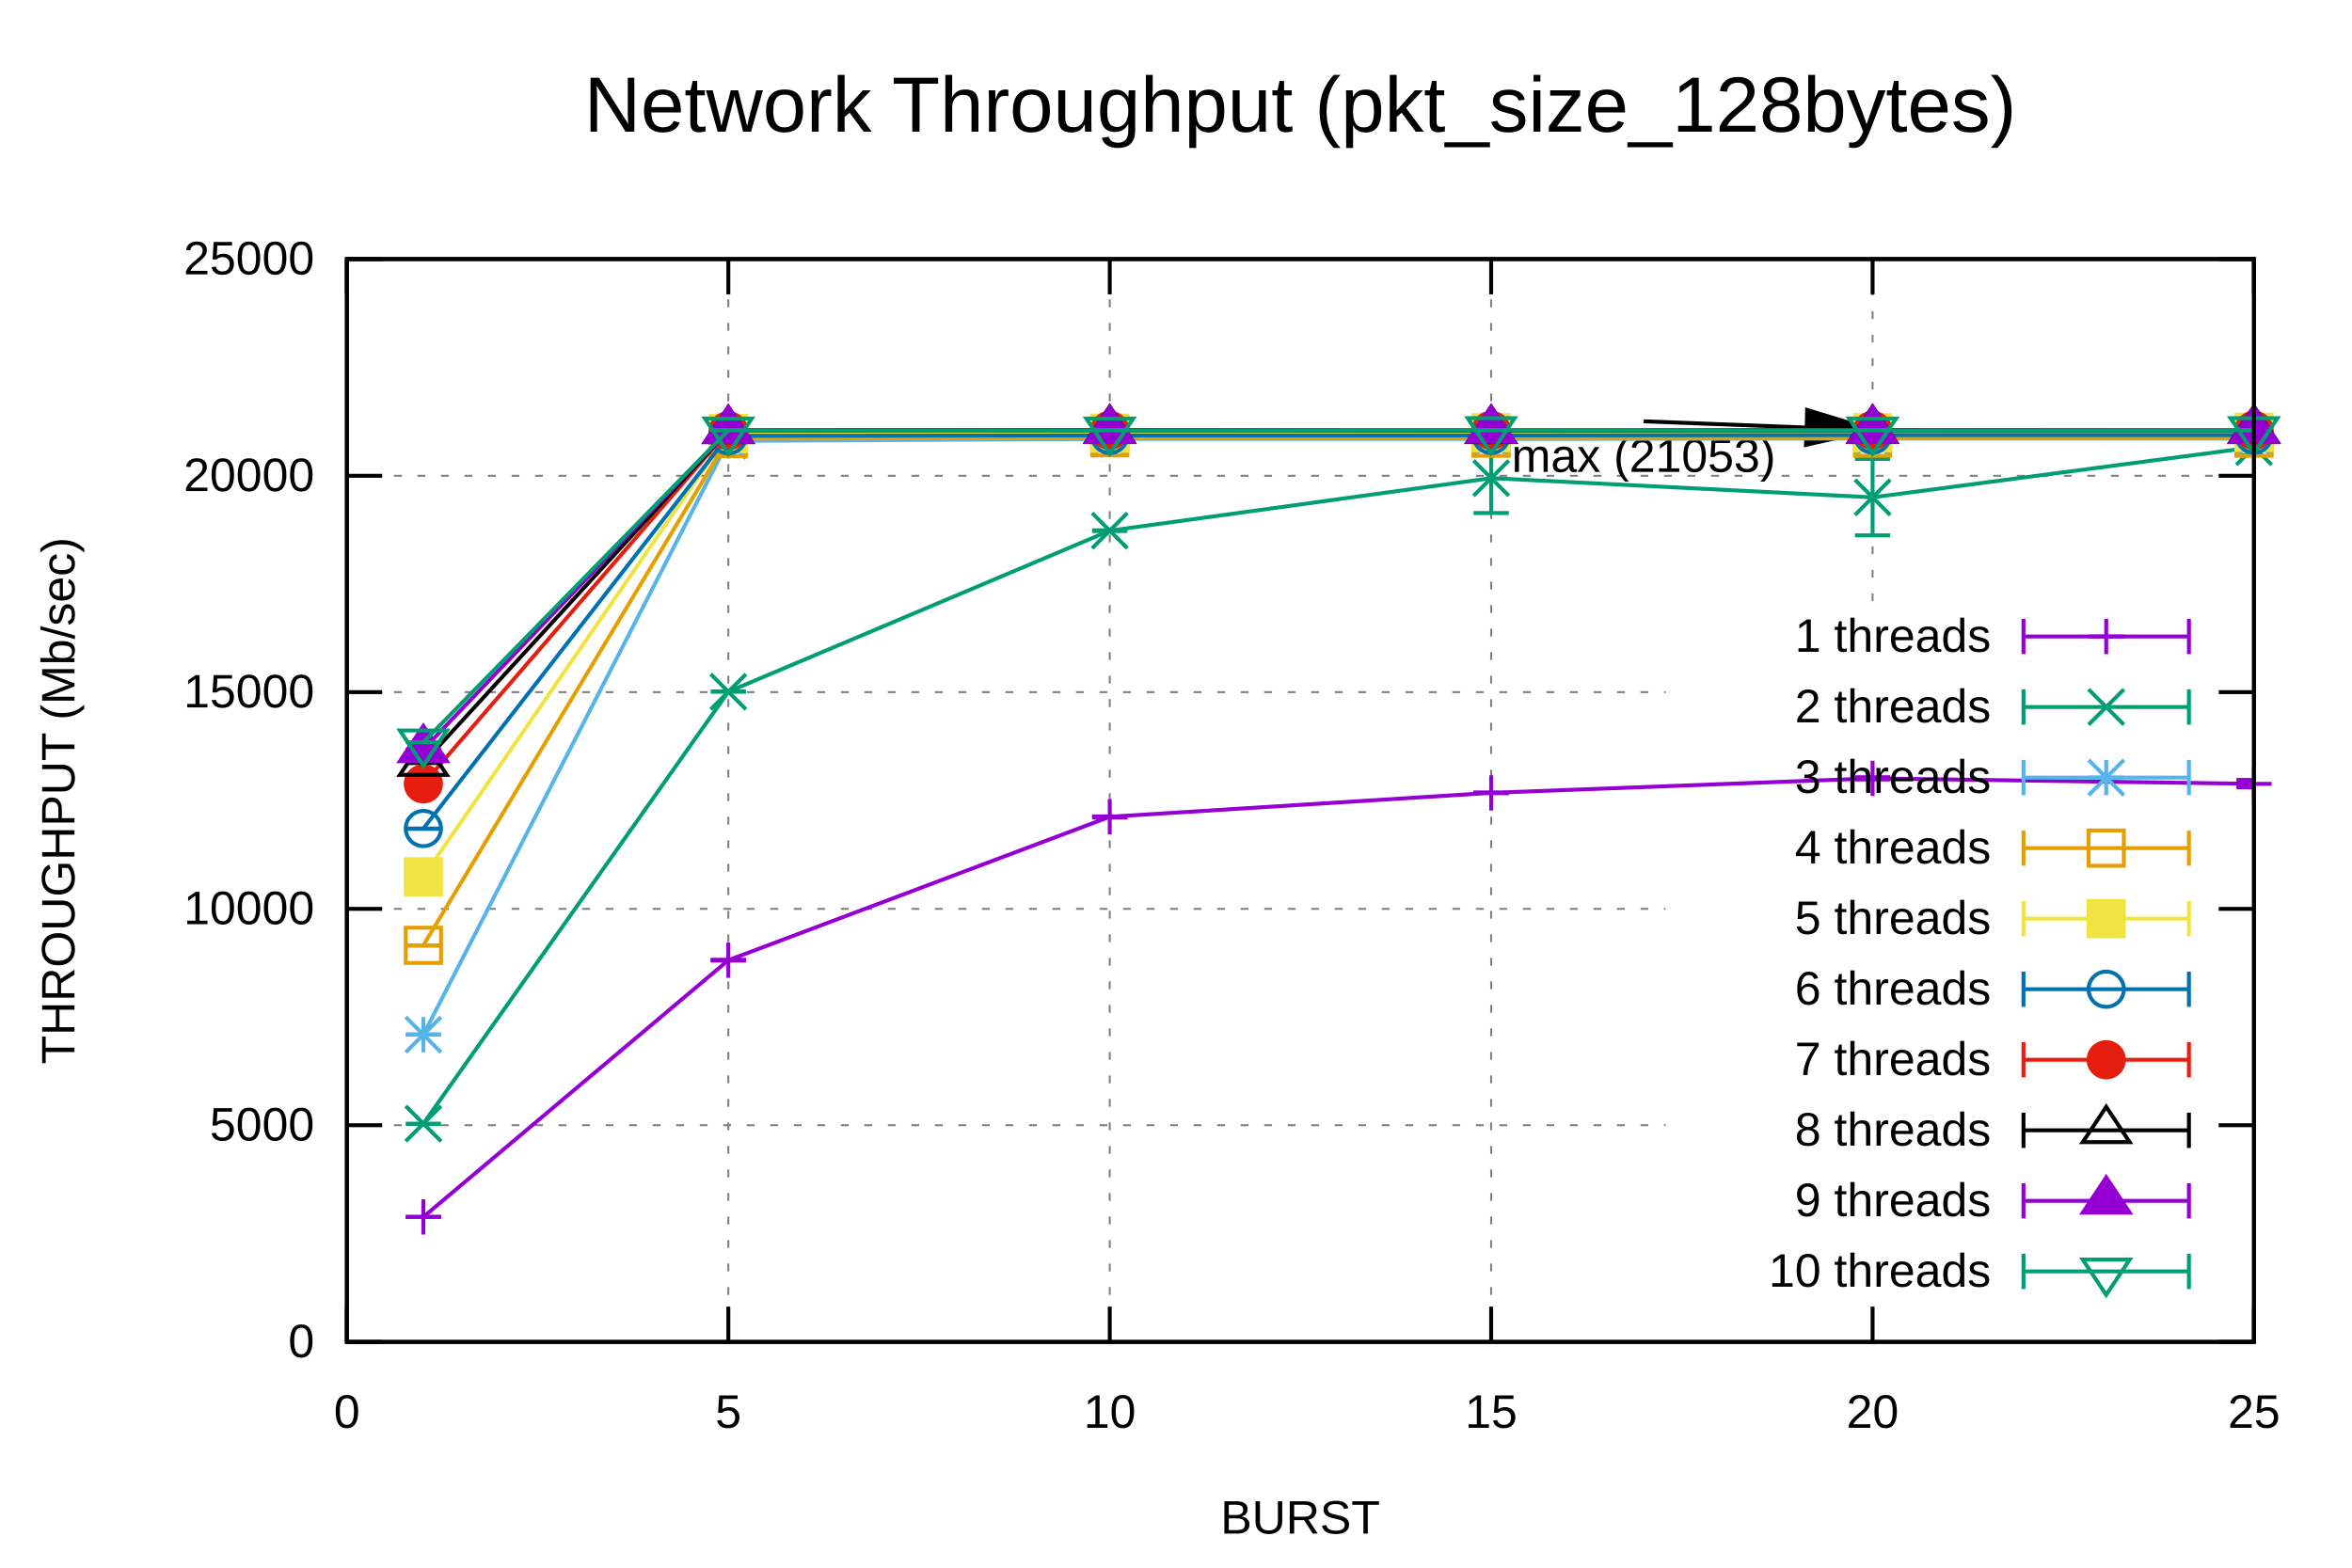
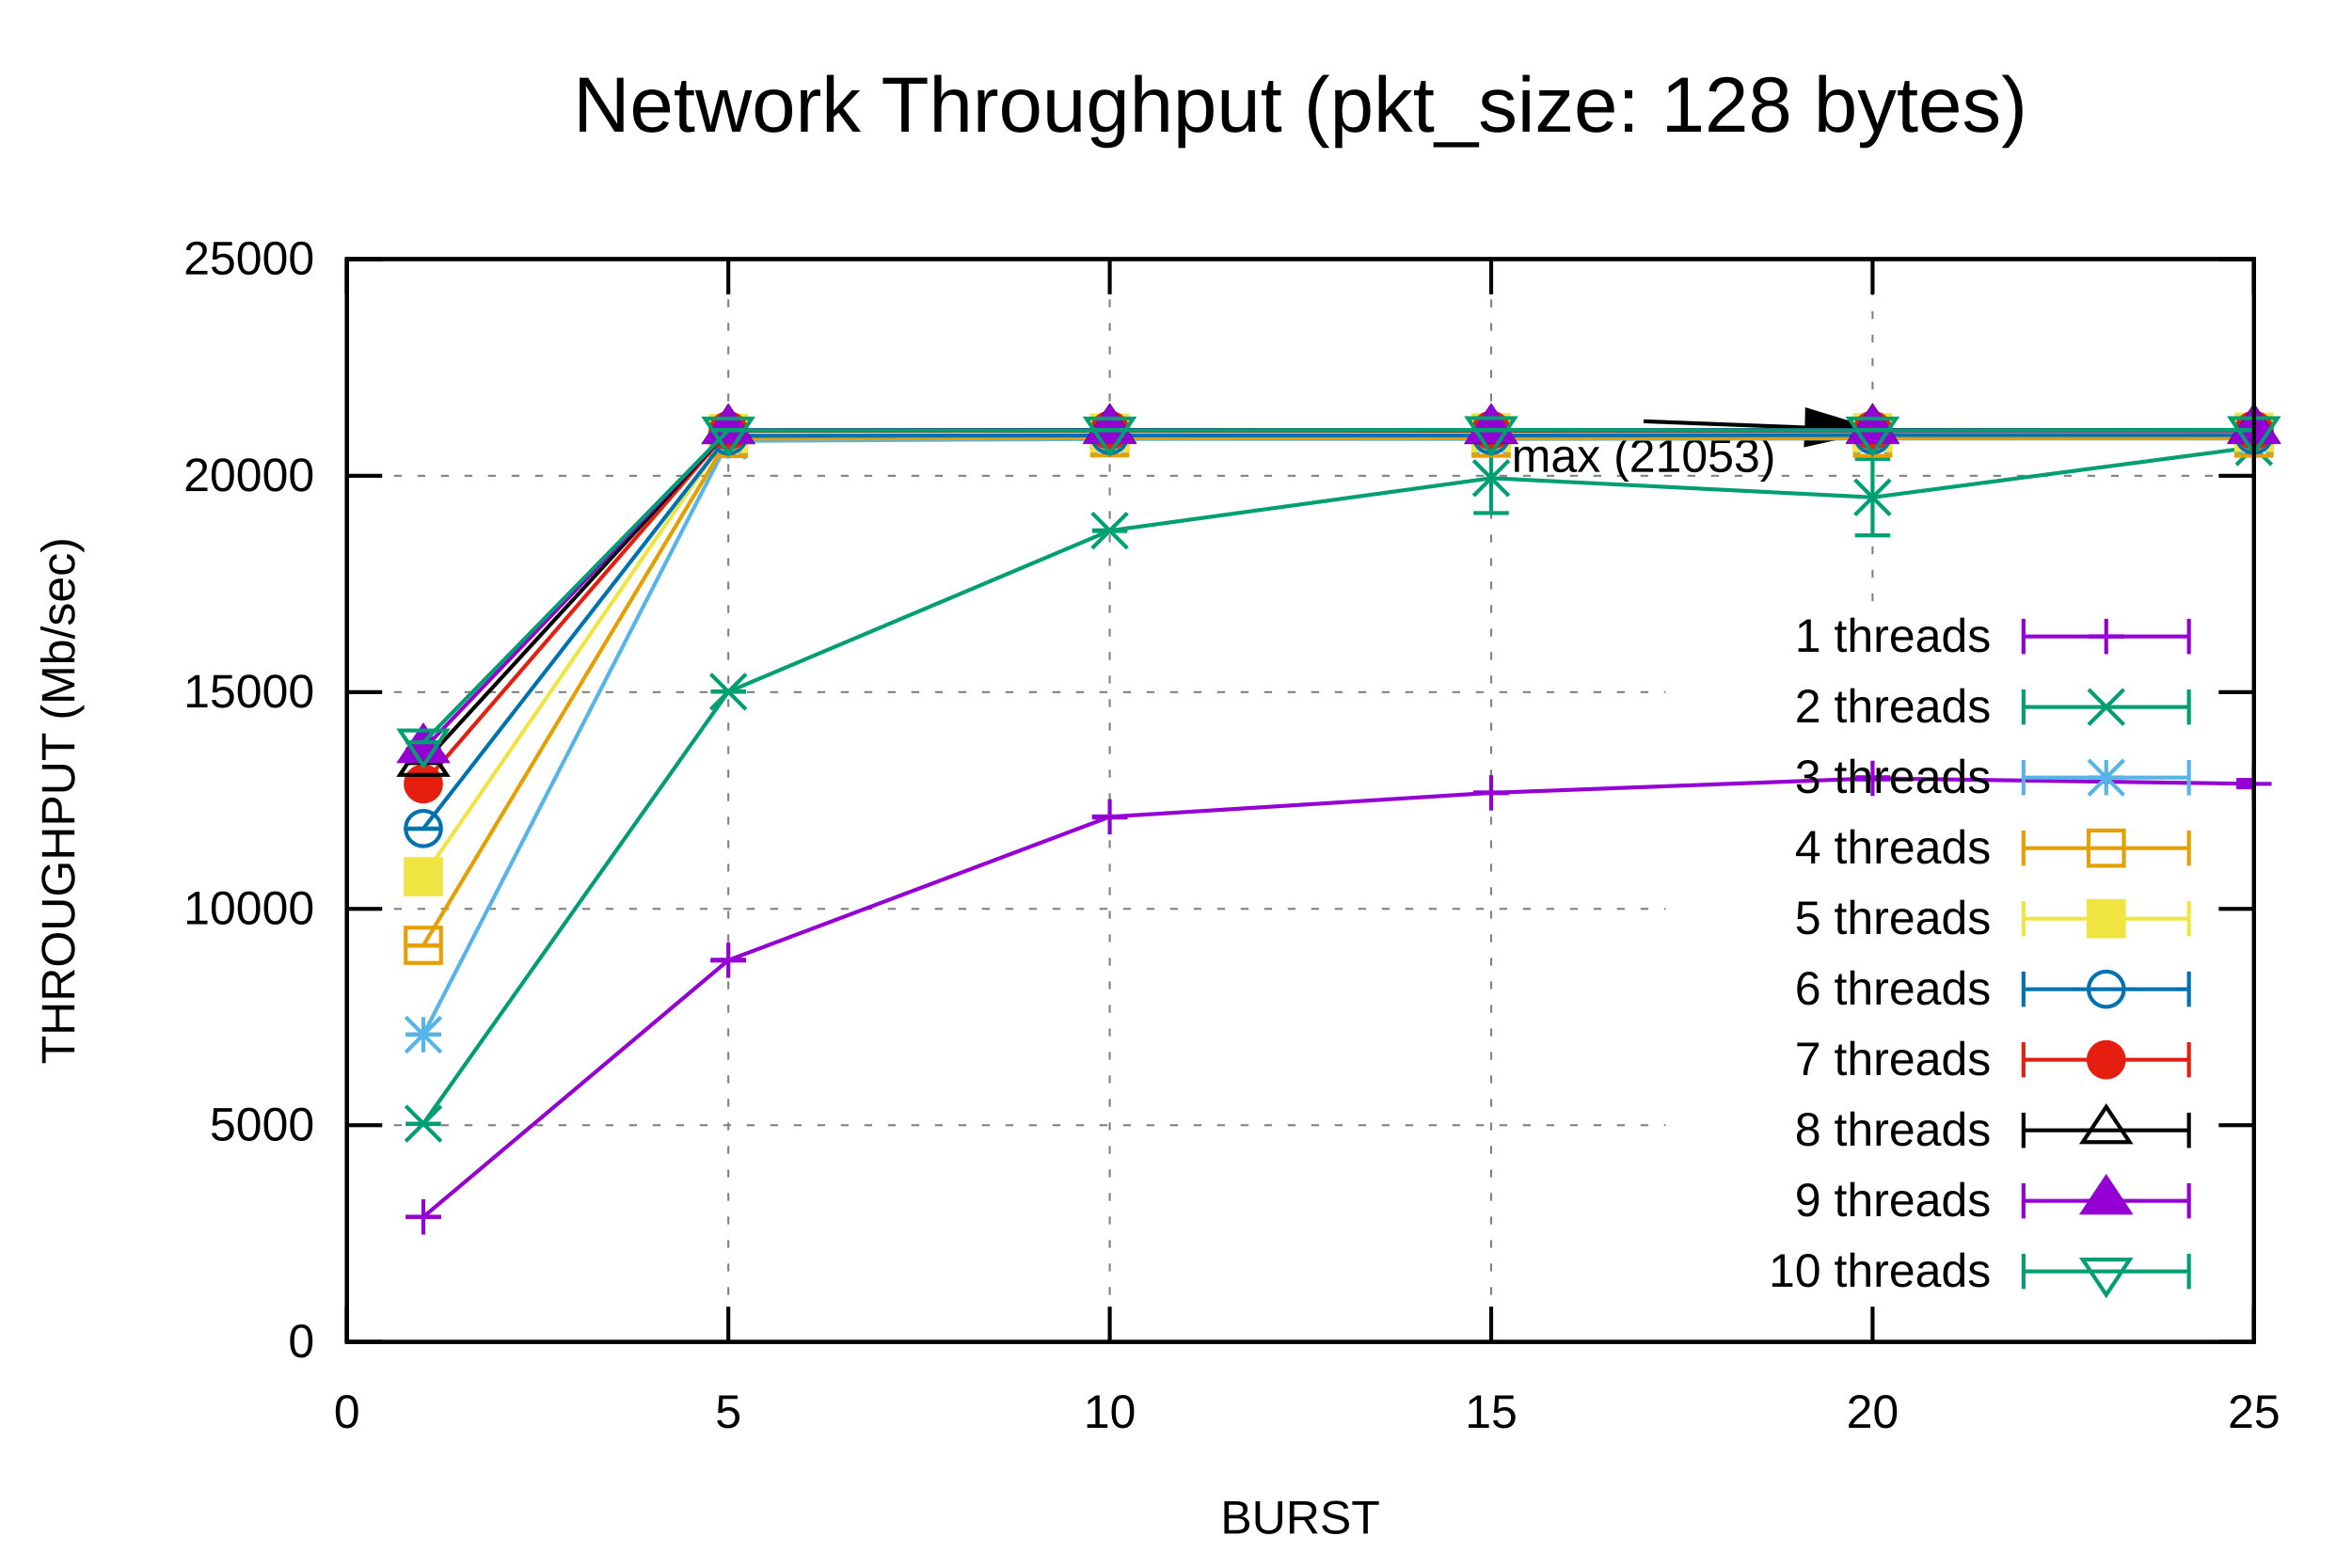
<svg xmlns="http://www.w3.org/2000/svg" xmlns:xlink="http://www.w3.org/1999/xlink" width="600" height="400" viewBox="0 0 600 400">
  <g id="gnuplot_canvas">
    <rect x="0" y="0" width="600" height="400" fill="none" />
    <defs>
      <circle id="gpDot" r="0.5" stroke-width="0.5" stroke="currentColor" />
      <path id="gpPt0" stroke-width="0.222" stroke="currentColor" d="M-1,0 h2 M0,-1 v2" />
      <path id="gpPt1" stroke-width="0.222" stroke="currentColor" d="M-1,-1 L1,1 M1,-1 L-1,1" />
      <path id="gpPt2" stroke-width="0.222" stroke="currentColor" d="M-1,0 L1,0 M0,-1 L0,1 M-1,-1 L1,1 M-1,1 L1,-1" />
      <rect id="gpPt3" stroke-width="0.222" stroke="currentColor" x="-1" y="-1" width="2" height="2" />
      <rect id="gpPt4" stroke-width="0.222" stroke="currentColor" fill="currentColor" x="-1" y="-1" width="2" height="2" />
      <circle id="gpPt5" stroke-width="0.222" stroke="currentColor" cx="0" cy="0" r="1" />
      <use xlink:href="#gpPt5" id="gpPt6" fill="currentColor" stroke="none" />
      <path id="gpPt7" stroke-width="0.222" stroke="currentColor" d="M0,-1.33 L-1.33,0.67 L1.33,0.67 z" />
      <use xlink:href="#gpPt7" id="gpPt8" fill="currentColor" stroke="none" />
      <use xlink:href="#gpPt7" id="gpPt9" stroke="currentColor" transform="rotate(180)" />
      <use xlink:href="#gpPt9" id="gpPt10" fill="currentColor" stroke="none" />
      <use xlink:href="#gpPt3" id="gpPt11" stroke="currentColor" transform="rotate(45)" />
      <use xlink:href="#gpPt11" id="gpPt12" fill="currentColor" stroke="none" />
      <path id="gpPt13" stroke-width="0.222" stroke="currentColor" d="M0,1.330 L1.265,0.411 L0.782,-1.067 L-0.782,-1.076 L-1.265,0.411 z" />
      <use xlink:href="#gpPt13" id="gpPt14" fill="currentColor" stroke="none" />
      <filter id="textbox" filterUnits="objectBoundingBox" x="0" y="0" height="1" width="1">
        <feFlood flood-color="white" flood-opacity="1" result="bgnd" />
        <feComposite in="SourceGraphic" in2="bgnd" operator="atop" />
      </filter>
      <filter id="greybox" filterUnits="objectBoundingBox" x="0" y="0" height="1" width="1">
        <feFlood flood-color="lightgrey" flood-opacity="1" result="grey" />
        <feComposite in="SourceGraphic" in2="grey" operator="atop" />
      </filter>
    </defs>
    <g fill="none" color="white" stroke="currentColor" stroke-width="1.00" stroke-linecap="butt" stroke-linejoin="miter">
</g>
    <g fill="none" color="black" stroke="currentColor" stroke-width="1.00" stroke-linecap="butt" stroke-linejoin="miter">
</g>
    <g fill="none" color="black" stroke="black" stroke-width="0.50" stroke-linecap="butt" stroke-linejoin="miter">
</g>
    <g fill="none" color="gray" stroke="currentColor" stroke-width="0.50" stroke-linecap="butt" stroke-linejoin="miter">
      <path stroke="gray" stroke-dasharray="2,4" class="gridline" d="M88.5,342.4 L575.0,342.4  " />
    </g>
    <g fill="none" color="gray" stroke="gray" stroke-width="1.00" stroke-linecap="butt" stroke-linejoin="miter">
</g>
    <g fill="none" color="black" stroke="currentColor" stroke-width="1.00" stroke-linecap="butt" stroke-linejoin="miter">
      <path stroke="black" d="M88.5,342.4 L97.5,342.4 M575.0,342.4 L566.0,342.4  " />
      <g transform="translate(80.2,346.3)" stroke="none" fill="black" font-family="arial" font-size="12.00" text-anchor="end">
        <text>
          <tspan font-family="arial"> 0</tspan>
        </text>
      </g>
    </g>
    <g fill="none" color="black" stroke="currentColor" stroke-width="1.00" stroke-linecap="butt" stroke-linejoin="miter">
</g>
    <g fill="none" color="black" stroke="black" stroke-width="0.50" stroke-linecap="butt" stroke-linejoin="miter">
</g>
    <g fill="none" color="gray" stroke="currentColor" stroke-width="0.50" stroke-linecap="butt" stroke-linejoin="miter">
      <path stroke="gray" stroke-dasharray="2,4" class="gridline" d="M88.5,287.1 L424.9,287.1 M566.7,287.1 L575.0,287.1  " />
    </g>
    <g fill="none" color="gray" stroke="gray" stroke-width="1.00" stroke-linecap="butt" stroke-linejoin="miter">
</g>
    <g fill="none" color="black" stroke="currentColor" stroke-width="1.00" stroke-linecap="butt" stroke-linejoin="miter">
      <path stroke="black" d="M88.5,287.1 L97.5,287.1 M575.0,287.1 L566.0,287.1  " />
      <g transform="translate(80.2,291.0)" stroke="none" fill="black" font-family="arial" font-size="12.00" text-anchor="end">
        <text>
          <tspan font-family="arial"> 5000</tspan>
        </text>
      </g>
    </g>
    <g fill="none" color="black" stroke="currentColor" stroke-width="1.00" stroke-linecap="butt" stroke-linejoin="miter">
</g>
    <g fill="none" color="black" stroke="black" stroke-width="0.50" stroke-linecap="butt" stroke-linejoin="miter">
</g>
    <g fill="none" color="gray" stroke="currentColor" stroke-width="0.50" stroke-linecap="butt" stroke-linejoin="miter">
      <path stroke="gray" stroke-dasharray="2,4" class="gridline" d="M88.5,231.9 L424.9,231.9 M566.7,231.9 L575.0,231.9  " />
    </g>
    <g fill="none" color="gray" stroke="gray" stroke-width="1.00" stroke-linecap="butt" stroke-linejoin="miter">
</g>
    <g fill="none" color="black" stroke="currentColor" stroke-width="1.00" stroke-linecap="butt" stroke-linejoin="miter">
      <path stroke="black" d="M88.5,231.9 L97.5,231.9 M575.0,231.9 L566.0,231.9  " />
      <g transform="translate(80.2,235.8)" stroke="none" fill="black" font-family="arial" font-size="12.00" text-anchor="end">
        <text>
          <tspan font-family="arial"> 10000</tspan>
        </text>
      </g>
    </g>
    <g fill="none" color="black" stroke="currentColor" stroke-width="1.00" stroke-linecap="butt" stroke-linejoin="miter">
</g>
    <g fill="none" color="black" stroke="black" stroke-width="0.50" stroke-linecap="butt" stroke-linejoin="miter">
</g>
    <g fill="none" color="gray" stroke="currentColor" stroke-width="0.50" stroke-linecap="butt" stroke-linejoin="miter">
      <path stroke="gray" stroke-dasharray="2,4" class="gridline" d="M88.5,176.6 L424.9,176.6 M566.7,176.6 L575.0,176.6  " />
    </g>
    <g fill="none" color="gray" stroke="gray" stroke-width="1.00" stroke-linecap="butt" stroke-linejoin="miter">
</g>
    <g fill="none" color="black" stroke="currentColor" stroke-width="1.00" stroke-linecap="butt" stroke-linejoin="miter">
      <path stroke="black" d="M88.5,176.6 L97.5,176.6 M575.0,176.6 L566.0,176.6  " />
      <g transform="translate(80.2,180.5)" stroke="none" fill="black" font-family="arial" font-size="12.00" text-anchor="end">
        <text>
          <tspan font-family="arial"> 15000</tspan>
        </text>
      </g>
    </g>
    <g fill="none" color="black" stroke="currentColor" stroke-width="1.00" stroke-linecap="butt" stroke-linejoin="miter">
</g>
    <g fill="none" color="black" stroke="black" stroke-width="0.50" stroke-linecap="butt" stroke-linejoin="miter">
</g>
    <g fill="none" color="gray" stroke="currentColor" stroke-width="0.50" stroke-linecap="butt" stroke-linejoin="miter">
      <path stroke="gray" stroke-dasharray="2,4" class="gridline" d="M88.5,121.4 L575.0,121.4  " />
    </g>
    <g fill="none" color="gray" stroke="gray" stroke-width="1.00" stroke-linecap="butt" stroke-linejoin="miter">
</g>
    <g fill="none" color="black" stroke="currentColor" stroke-width="1.00" stroke-linecap="butt" stroke-linejoin="miter">
      <path stroke="black" d="M88.5,121.4 L97.5,121.4 M575.0,121.4 L566.0,121.4  " />
      <g transform="translate(80.2,125.3)" stroke="none" fill="black" font-family="arial" font-size="12.00" text-anchor="end">
        <text>
          <tspan font-family="arial"> 20000</tspan>
        </text>
      </g>
    </g>
    <g fill="none" color="black" stroke="currentColor" stroke-width="1.00" stroke-linecap="butt" stroke-linejoin="miter">
</g>
    <g fill="none" color="black" stroke="black" stroke-width="0.50" stroke-linecap="butt" stroke-linejoin="miter">
</g>
    <g fill="none" color="gray" stroke="currentColor" stroke-width="0.50" stroke-linecap="butt" stroke-linejoin="miter">
      <path stroke="gray" stroke-dasharray="2,4" class="gridline" d="M88.5,66.1 L575.0,66.1  " />
    </g>
    <g fill="none" color="gray" stroke="gray" stroke-width="1.00" stroke-linecap="butt" stroke-linejoin="miter">
</g>
    <g fill="none" color="black" stroke="currentColor" stroke-width="1.00" stroke-linecap="butt" stroke-linejoin="miter">
      <path stroke="black" d="M88.5,66.1 L97.5,66.1 M575.0,66.1 L566.0,66.1  " />
      <g transform="translate(80.2,70.0)" stroke="none" fill="black" font-family="arial" font-size="12.00" text-anchor="end">
        <text>
          <tspan font-family="arial"> 25000</tspan>
        </text>
      </g>
    </g>
    <g fill="none" color="black" stroke="currentColor" stroke-width="1.00" stroke-linecap="butt" stroke-linejoin="miter">
</g>
    <g fill="none" color="black" stroke="black" stroke-width="0.50" stroke-linecap="butt" stroke-linejoin="miter">
</g>
    <g fill="none" color="gray" stroke="currentColor" stroke-width="0.50" stroke-linecap="butt" stroke-linejoin="miter">
      <path stroke="gray" stroke-dasharray="2,4" class="gridline" d="M88.5,342.4 L88.5,66.1  " />
    </g>
    <g fill="none" color="gray" stroke="gray" stroke-width="1.00" stroke-linecap="butt" stroke-linejoin="miter">
</g>
    <g fill="none" color="black" stroke="currentColor" stroke-width="1.00" stroke-linecap="butt" stroke-linejoin="miter">
      <path stroke="black" d="M88.5,342.4 L88.5,333.4 M88.5,66.1 L88.5,75.1  " />
      <g transform="translate(88.5,364.3)" stroke="none" fill="black" font-family="arial" font-size="12.00" text-anchor="middle">
        <text>
          <tspan font-family="arial"> 0</tspan>
        </text>
      </g>
    </g>
    <g fill="none" color="black" stroke="currentColor" stroke-width="1.00" stroke-linecap="butt" stroke-linejoin="miter">
</g>
    <g fill="none" color="black" stroke="black" stroke-width="0.50" stroke-linecap="butt" stroke-linejoin="miter">
</g>
    <g fill="none" color="gray" stroke="currentColor" stroke-width="0.50" stroke-linecap="butt" stroke-linejoin="miter">
      <path stroke="gray" stroke-dasharray="2,4" class="gridline" d="M185.8,342.4 L185.8,66.1  " />
    </g>
    <g fill="none" color="gray" stroke="gray" stroke-width="1.00" stroke-linecap="butt" stroke-linejoin="miter">
</g>
    <g fill="none" color="black" stroke="currentColor" stroke-width="1.00" stroke-linecap="butt" stroke-linejoin="miter">
      <path stroke="black" d="M185.8,342.4 L185.8,333.4 M185.8,66.1 L185.8,75.1  " />
      <g transform="translate(185.8,364.3)" stroke="none" fill="black" font-family="arial" font-size="12.00" text-anchor="middle">
        <text>
          <tspan font-family="arial"> 5</tspan>
        </text>
      </g>
    </g>
    <g fill="none" color="black" stroke="currentColor" stroke-width="1.00" stroke-linecap="butt" stroke-linejoin="miter">
</g>
    <g fill="none" color="black" stroke="black" stroke-width="0.50" stroke-linecap="butt" stroke-linejoin="miter">
</g>
    <g fill="none" color="gray" stroke="currentColor" stroke-width="0.50" stroke-linecap="butt" stroke-linejoin="miter">
      <path stroke="gray" stroke-dasharray="2,4" class="gridline" d="M283.1,342.4 L283.1,66.1  " />
    </g>
    <g fill="none" color="gray" stroke="gray" stroke-width="1.00" stroke-linecap="butt" stroke-linejoin="miter">
</g>
    <g fill="none" color="black" stroke="currentColor" stroke-width="1.00" stroke-linecap="butt" stroke-linejoin="miter">
      <path stroke="black" d="M283.1,342.4 L283.1,333.4 M283.1,66.1 L283.1,75.1  " />
      <g transform="translate(283.1,364.3)" stroke="none" fill="black" font-family="arial" font-size="12.00" text-anchor="middle">
        <text>
          <tspan font-family="arial"> 10</tspan>
        </text>
      </g>
    </g>
    <g fill="none" color="black" stroke="currentColor" stroke-width="1.00" stroke-linecap="butt" stroke-linejoin="miter">
</g>
    <g fill="none" color="black" stroke="black" stroke-width="0.50" stroke-linecap="butt" stroke-linejoin="miter">
</g>
    <g fill="none" color="gray" stroke="currentColor" stroke-width="0.50" stroke-linecap="butt" stroke-linejoin="miter">
      <path stroke="gray" stroke-dasharray="2,4" class="gridline" d="M380.4,342.4 L380.4,66.1  " />
    </g>
    <g fill="none" color="gray" stroke="gray" stroke-width="1.00" stroke-linecap="butt" stroke-linejoin="miter">
</g>
    <g fill="none" color="black" stroke="currentColor" stroke-width="1.00" stroke-linecap="butt" stroke-linejoin="miter">
      <path stroke="black" d="M380.4,342.4 L380.4,333.4 M380.4,66.1 L380.4,75.1  " />
      <g transform="translate(380.4,364.3)" stroke="none" fill="black" font-family="arial" font-size="12.00" text-anchor="middle">
        <text>
          <tspan font-family="arial"> 15</tspan>
        </text>
      </g>
    </g>
    <g fill="none" color="black" stroke="currentColor" stroke-width="1.00" stroke-linecap="butt" stroke-linejoin="miter">
</g>
    <g fill="none" color="black" stroke="black" stroke-width="0.50" stroke-linecap="butt" stroke-linejoin="miter">
</g>
    <g fill="none" color="gray" stroke="currentColor" stroke-width="0.50" stroke-linecap="butt" stroke-linejoin="miter">
      <path stroke="gray" stroke-dasharray="2,4" class="gridline" d="M477.7,342.4 L477.7,333.4 M477.7,153.4 L477.7,66.1  " />
    </g>
    <g fill="none" color="gray" stroke="gray" stroke-width="1.00" stroke-linecap="butt" stroke-linejoin="miter">
</g>
    <g fill="none" color="black" stroke="currentColor" stroke-width="1.00" stroke-linecap="butt" stroke-linejoin="miter">
      <path stroke="black" d="M477.7,342.4 L477.7,333.4 M477.7,66.1 L477.7,75.1  " />
      <g transform="translate(477.7,364.3)" stroke="none" fill="black" font-family="arial" font-size="12.00" text-anchor="middle">
        <text>
          <tspan font-family="arial"> 20</tspan>
        </text>
      </g>
    </g>
    <g fill="none" color="black" stroke="currentColor" stroke-width="1.00" stroke-linecap="butt" stroke-linejoin="miter">
</g>
    <g fill="none" color="black" stroke="black" stroke-width="0.50" stroke-linecap="butt" stroke-linejoin="miter">
</g>
    <g fill="none" color="gray" stroke="currentColor" stroke-width="0.50" stroke-linecap="butt" stroke-linejoin="miter">
      <path stroke="gray" stroke-dasharray="2,4" class="gridline" d="M575.0,342.4 L575.0,66.1  " />
    </g>
    <g fill="none" color="gray" stroke="gray" stroke-width="1.00" stroke-linecap="butt" stroke-linejoin="miter">
</g>
    <g fill="none" color="black" stroke="currentColor" stroke-width="1.00" stroke-linecap="butt" stroke-linejoin="miter">
      <path stroke="black" d="M575.0,342.4 L575.0,333.4 M575.0,66.1 L575.0,75.1  " />
      <g transform="translate(575.0,364.3)" stroke="none" fill="black" font-family="arial" font-size="12.00" text-anchor="middle">
        <text>
          <tspan font-family="arial"> 25</tspan>
        </text>
      </g>
    </g>
    <g fill="none" color="black" stroke="currentColor" stroke-width="1.00" stroke-linecap="butt" stroke-linejoin="miter">
</g>
    <g fill="none" color="black" stroke="currentColor" stroke-width="1.00" stroke-linecap="butt" stroke-linejoin="miter">
      <path stroke="black" d="M88.5,66.1 L88.5,342.4 L575.0,342.4 L575.0,66.1 L88.5,66.1 Z  " />
      <g transform="translate(419.3,120.4)" stroke="none" fill="black" font-family="arial" font-size="12.00" text-anchor="middle">
        <text>
          <tspan font-family="arial">max (21053)</tspan>
        </text>
      </g>
      <g stroke="none" shape-rendering="crispEdges">
        <polygon fill="black" points="460.9,109.1 460.7,113.5 477.7,109.7 461.0,104.6 460.9,109.1 " />
      </g>
      <path stroke="black" d="M460.9,109.1 L460.7,113.5 L477.7,109.7 L461.0,104.6 L460.9,109.1 Z  " />
      <path stroke="black" d="M419.3,107.5 L460.9,109.1  " />
    </g>
    <g fill="none" color="black" stroke="currentColor" stroke-width="1.00" stroke-linecap="butt" stroke-linejoin="miter">
      <g transform="translate(19.0,204.3) rotate(270)" stroke="none" fill="black" font-family="arial" font-size="12.00" text-anchor="middle">
        <text>
          <tspan font-family="arial">THROUGHPUT (Mb/sec)</tspan>
        </text>
      </g>
    </g>
    <g fill="none" color="black" stroke="currentColor" stroke-width="1.00" stroke-linecap="butt" stroke-linejoin="miter">
      <g transform="translate(331.7,391.3)" stroke="none" fill="black" font-family="arial" font-size="12.00" text-anchor="middle">
        <text>
          <tspan font-family="arial">BURST</tspan>
        </text>
      </g>
    </g>
    <g fill="none" color="black" stroke="currentColor" stroke-width="1.00" stroke-linecap="butt" stroke-linejoin="miter">
      <g transform="translate(331.7,33.6)" stroke="none" fill="black" font-family="arial" font-size="20.00" text-anchor="middle">
-         <text>Network Throughput (pkt_size_128bytes)</text>
+         <text>Network Throughput (pkt_size: 128 bytes)</text>
      </g>
    </g>
    <g fill="none" color="black" stroke="currentColor" stroke-width="1.00" stroke-linecap="butt" stroke-linejoin="miter">
</g>
    <g id="gnuplot_plot_1">
      <g fill="none" color="black" stroke="currentColor" stroke-width="1.00" stroke-linecap="butt" stroke-linejoin="miter">
        <g transform="translate(507.9,166.3)" stroke="none" fill="black" font-family="arial" font-size="12.00" text-anchor="end">
          <text>
            <tspan font-family="arial">1 threads</tspan>
          </text>
        </g>
      </g>
      <g fill="none" color="black" stroke="currentColor" stroke-width="1.00" stroke-linecap="butt" stroke-linejoin="miter">
        <path stroke="rgb(148,   0, 211)" d="M516.2,162.4 L558.4,162.4 M516.2,157.9 L516.2,166.9 M558.4,157.9 L558.4,166.9 M108.0,310.5 L185.8,245.0   L283.1,208.4 L380.4,202.3 L477.7,198.6 L575.0,200.0 M108.0,310.5 M103.5,310.5 L112.5,310.5 M103.5,310.5   L112.5,310.5 M185.8,245.1 L185.8,244.9 M181.3,245.1 L190.3,245.1 M181.3,244.9 L190.3,244.9 M283.1,208.6   L283.1,208.3 M278.6,208.6 L287.6,208.6 M278.6,208.3 L287.6,208.3 M380.4,202.4 L380.4,202.2 M375.9,202.4   L384.9,202.4 M375.9,202.2 L384.9,202.2 M477.7,198.9 L477.7,198.3 M473.2,198.9 L482.2,198.9 M473.2,198.3   L482.2,198.3 M575.0,200.9 L575.0,199.0 M570.5,200.9 L575.0,200.9 M570.5,199.0 L575.0,199.0  " />
        <use xlink:href="#gpPt0" transform="translate(108.0,310.5) scale(4.50)" color="rgb(148,   0, 211)" />
        <use xlink:href="#gpPt0" transform="translate(185.8,245.0) scale(4.50)" color="rgb(148,   0, 211)" />
        <use xlink:href="#gpPt0" transform="translate(283.1,208.4) scale(4.50)" color="rgb(148,   0, 211)" />
        <use xlink:href="#gpPt0" transform="translate(380.4,202.3) scale(4.50)" color="rgb(148,   0, 211)" />
        <use xlink:href="#gpPt0" transform="translate(477.7,198.6) scale(4.50)" color="rgb(148,   0, 211)" />
        <use xlink:href="#gpPt0" transform="translate(575.0,200.0) scale(4.50)" color="rgb(148,   0, 211)" />
        <use xlink:href="#gpPt0" transform="translate(537.3,162.4) scale(4.50)" color="rgb(148,   0, 211)" />
      </g>
    </g>
    <g id="gnuplot_plot_2">
      <g fill="none" color="black" stroke="currentColor" stroke-width="1.00" stroke-linecap="butt" stroke-linejoin="miter">
        <g transform="translate(507.9,184.3)" stroke="none" fill="black" font-family="arial" font-size="12.00" text-anchor="end">
          <text>
            <tspan font-family="arial">2 threads</tspan>
          </text>
        </g>
      </g>
      <g fill="none" color="black" stroke="currentColor" stroke-width="1.00" stroke-linecap="butt" stroke-linejoin="miter">
        <path stroke="rgb(  0, 158, 115)" d="M516.2,180.4 L558.4,180.4 M516.2,175.9 L516.2,184.9 M558.4,175.9 L558.4,184.9 M108.0,286.7 L185.8,176.5   L283.1,135.4 L380.4,122.0 L477.7,126.9 L575.0,114.1 M108.0,286.8 L108.0,286.7 M103.5,286.8 L112.5,286.8   M103.5,286.7 L112.5,286.7 M185.8,176.5 L185.8,176.4 M181.3,176.5 L190.3,176.5 M181.3,176.4 L190.3,176.4   M283.1,135.5 L283.1,135.3 M278.6,135.5 L287.6,135.5 M278.6,135.3 L287.6,135.3 M380.4,130.9 L380.4,113.2   M375.9,130.9 L384.9,130.9 M375.9,113.2 L384.9,113.2 M477.7,136.6 L477.7,117.1 M473.2,136.6 L482.2,136.6   M473.2,117.1 L482.2,117.1 M575.0,116.1 L575.0,112.2 M570.5,116.1 L575.0,116.1 M570.5,112.2 L575.0,112.2    " />
        <use xlink:href="#gpPt1" transform="translate(108.0,286.7) scale(4.50)" color="rgb(  0, 158, 115)" />
        <use xlink:href="#gpPt1" transform="translate(185.8,176.5) scale(4.50)" color="rgb(  0, 158, 115)" />
        <use xlink:href="#gpPt1" transform="translate(283.1,135.4) scale(4.50)" color="rgb(  0, 158, 115)" />
        <use xlink:href="#gpPt1" transform="translate(380.4,122.0) scale(4.50)" color="rgb(  0, 158, 115)" />
        <use xlink:href="#gpPt1" transform="translate(477.7,126.9) scale(4.50)" color="rgb(  0, 158, 115)" />
        <use xlink:href="#gpPt1" transform="translate(575.0,114.1) scale(4.50)" color="rgb(  0, 158, 115)" />
        <use xlink:href="#gpPt1" transform="translate(537.3,180.4) scale(4.50)" color="rgb(  0, 158, 115)" />
      </g>
    </g>
    <g id="gnuplot_plot_3">
      <g fill="none" color="black" stroke="currentColor" stroke-width="1.00" stroke-linecap="butt" stroke-linejoin="miter">
        <g transform="translate(507.9,202.3)" stroke="none" fill="black" font-family="arial" font-size="12.00" text-anchor="end">
          <text>
            <tspan font-family="arial">3 threads</tspan>
          </text>
        </g>
      </g>
      <g fill="none" color="black" stroke="currentColor" stroke-width="1.00" stroke-linecap="butt" stroke-linejoin="miter">
        <path stroke="rgb( 86, 180, 233)" d="M516.2,198.4 L558.4,198.4 M516.2,193.9 L516.2,202.9 M558.4,193.9 L558.4,202.9 M108.0,264.0 L185.8,112.5   L283.1,112.0 L380.4,112.0 L477.7,111.9 L575.0,111.9 M108.0,264.0 L108.0,263.9 M103.5,264.0 L112.5,264.0   M103.5,263.9 L112.5,263.9 M185.8,112.5 M181.3,112.5 L190.3,112.5 M181.3,112.5 L190.3,112.5 M283.1,112.1   L283.1,112.0 M278.6,112.1 L287.6,112.1 M278.6,112.0 L287.6,112.0 M380.4,112.2 L380.4,111.9 M375.9,112.2   L384.9,112.2 M375.9,111.9 L384.9,111.9 M477.7,112.0 L477.7,111.9 M473.2,112.0 L482.2,112.0 M473.2,111.9   L482.2,111.9 M575.0,111.9 L575.0,111.8 M570.5,111.9 L575.0,111.9 M570.5,111.8 L575.0,111.8  " />
        <use xlink:href="#gpPt2" transform="translate(108.0,264.0) scale(4.50)" color="rgb( 86, 180, 233)" />
        <use xlink:href="#gpPt2" transform="translate(185.8,112.5) scale(4.50)" color="rgb( 86, 180, 233)" />
        <use xlink:href="#gpPt2" transform="translate(283.1,112.0) scale(4.50)" color="rgb( 86, 180, 233)" />
        <use xlink:href="#gpPt2" transform="translate(380.4,112.0) scale(4.50)" color="rgb( 86, 180, 233)" />
        <use xlink:href="#gpPt2" transform="translate(477.7,111.9) scale(4.50)" color="rgb( 86, 180, 233)" />
        <use xlink:href="#gpPt2" transform="translate(575.0,111.9) scale(4.50)" color="rgb( 86, 180, 233)" />
        <use xlink:href="#gpPt2" transform="translate(537.3,198.4) scale(4.50)" color="rgb( 86, 180, 233)" />
      </g>
    </g>
    <g id="gnuplot_plot_4">
      <g fill="none" color="black" stroke="currentColor" stroke-width="1.00" stroke-linecap="butt" stroke-linejoin="miter">
        <g transform="translate(507.9,220.3)" stroke="none" fill="black" font-family="arial" font-size="12.00" text-anchor="end">
          <text>
            <tspan font-family="arial">4 threads</tspan>
          </text>
        </g>
      </g>
      <g fill="none" color="black" stroke="currentColor" stroke-width="1.00" stroke-linecap="butt" stroke-linejoin="miter">
        <path stroke="rgb(230, 159,   0)" d="M516.2,216.4 L558.4,216.4 M516.2,211.9 L516.2,220.9 M558.4,211.9 L558.4,220.9 M108.0,241.2 L185.8,111.9   L283.1,111.7 L380.4,111.8 L477.7,111.8 L575.0,111.8 M108.0,241.3 L108.0,241.2 M103.5,241.3 L112.5,241.3   M103.5,241.2 L112.5,241.2 M185.8,111.9 L185.8,111.8 M181.3,111.9 L190.3,111.9 M181.3,111.8 L190.3,111.8   M283.1,111.8 L283.1,111.7 M278.6,111.8 L287.6,111.8 M278.6,111.7 L287.6,111.7 M380.4,111.8 M375.9,111.8   L384.9,111.8 M375.9,111.8 L384.9,111.8 M477.7,111.9 L477.7,111.8 M473.2,111.9 L482.2,111.9 M473.2,111.8   L482.2,111.8 M575.0,111.8 M570.5,111.8 L575.0,111.8 M570.5,111.8 L575.0,111.8  " />
        <use xlink:href="#gpPt3" transform="translate(108.0,241.2) scale(4.50)" color="rgb(230, 159,   0)" />
        <use xlink:href="#gpPt3" transform="translate(185.8,111.9) scale(4.50)" color="rgb(230, 159,   0)" />
        <use xlink:href="#gpPt3" transform="translate(283.1,111.7) scale(4.50)" color="rgb(230, 159,   0)" />
        <use xlink:href="#gpPt3" transform="translate(380.4,111.8) scale(4.50)" color="rgb(230, 159,   0)" />
        <use xlink:href="#gpPt3" transform="translate(477.7,111.8) scale(4.50)" color="rgb(230, 159,   0)" />
        <use xlink:href="#gpPt3" transform="translate(575.0,111.8) scale(4.50)" color="rgb(230, 159,   0)" />
        <use xlink:href="#gpPt3" transform="translate(537.3,216.4) scale(4.50)" color="rgb(230, 159,   0)" />
      </g>
    </g>
    <g id="gnuplot_plot_5">
      <g fill="none" color="black" stroke="currentColor" stroke-width="1.00" stroke-linecap="butt" stroke-linejoin="miter">
        <g transform="translate(507.9,238.3)" stroke="none" fill="black" font-family="arial" font-size="12.00" text-anchor="end">
          <text>
            <tspan font-family="arial">5 threads</tspan>
          </text>
        </g>
      </g>
      <g fill="none" color="black" stroke="currentColor" stroke-width="1.00" stroke-linecap="butt" stroke-linejoin="miter">
        <path stroke="rgb(240, 228,  66)" d="M516.2,234.4 L558.4,234.4 M516.2,229.9 L516.2,238.9 M558.4,229.9 L558.4,238.9 M108.0,223.7 L185.8,110.6   L283.1,110.5 L380.4,110.4 L477.7,110.4 L575.0,110.3 M108.0,223.8 L108.0,223.6 M103.5,223.8 L112.5,223.8   M103.5,223.6 L112.5,223.6 M185.8,110.6 L185.8,110.5 M181.3,110.6 L190.3,110.6 M181.3,110.5 L190.3,110.5   M283.1,110.6 L283.1,110.5 M278.6,110.6 L287.6,110.6 M278.6,110.5 L287.6,110.5 M380.4,110.4 M375.9,110.4   L384.9,110.4 M375.9,110.4 L384.9,110.4 M477.7,110.4 M473.2,110.4 L482.2,110.4 M473.2,110.4 L482.2,110.4   M575.0,110.3 M570.5,110.3 L575.0,110.3 M570.5,110.3 L575.0,110.3  " />
        <use xlink:href="#gpPt4" transform="translate(108.0,223.7) scale(4.50)" color="rgb(240, 228,  66)" />
        <use xlink:href="#gpPt4" transform="translate(185.8,110.6) scale(4.50)" color="rgb(240, 228,  66)" />
        <use xlink:href="#gpPt4" transform="translate(283.1,110.5) scale(4.50)" color="rgb(240, 228,  66)" />
        <use xlink:href="#gpPt4" transform="translate(380.4,110.4) scale(4.50)" color="rgb(240, 228,  66)" />
        <use xlink:href="#gpPt4" transform="translate(477.7,110.4) scale(4.50)" color="rgb(240, 228,  66)" />
        <use xlink:href="#gpPt4" transform="translate(575.0,110.3) scale(4.50)" color="rgb(240, 228,  66)" />
        <use xlink:href="#gpPt4" transform="translate(537.3,234.4) scale(4.50)" color="rgb(240, 228,  66)" />
      </g>
    </g>
    <g id="gnuplot_plot_6">
      <g fill="none" color="black" stroke="currentColor" stroke-width="1.00" stroke-linecap="butt" stroke-linejoin="miter">
        <g transform="translate(507.9,256.3)" stroke="none" fill="black" font-family="arial" font-size="12.00" text-anchor="end">
          <text>
            <tspan font-family="arial">6 threads</tspan>
          </text>
        </g>
      </g>
      <g fill="none" color="black" stroke="currentColor" stroke-width="1.00" stroke-linecap="butt" stroke-linejoin="miter">
        <path stroke="rgb(  0, 114, 178)" d="M516.2,252.4 L558.4,252.4 M516.2,247.9 L516.2,256.9 M558.4,247.9 L558.4,256.9 M108.0,211.4 L185.8,111.2   L283.1,111.1 L380.4,111.1 L477.7,111.0 L575.0,111.0 M108.0,211.5 L108.0,211.4 M103.5,211.5 L112.5,211.5   M103.5,211.4 L112.5,211.4 M185.8,111.2 L185.8,111.1 M181.3,111.2 L190.3,111.2 M181.3,111.1 L190.3,111.1   M283.1,111.1 M278.6,111.1 L287.6,111.1 M278.6,111.1 L287.6,111.1 M380.4,111.1 L380.4,111.0 M375.9,111.1   L384.9,111.1 M375.9,111.0 L384.9,111.0 M477.7,111.1 L477.7,111.0 M473.2,111.1 L482.2,111.1 M473.2,111.0   L482.2,111.0 M575.0,111.0 M570.5,111.0 L575.0,111.0 M570.5,111.0 L575.0,111.0  " />
        <use xlink:href="#gpPt5" transform="translate(108.0,211.4) scale(4.50)" color="rgb(  0, 114, 178)" />
        <use xlink:href="#gpPt5" transform="translate(185.8,111.2) scale(4.50)" color="rgb(  0, 114, 178)" />
        <use xlink:href="#gpPt5" transform="translate(283.1,111.1) scale(4.50)" color="rgb(  0, 114, 178)" />
        <use xlink:href="#gpPt5" transform="translate(380.4,111.1) scale(4.50)" color="rgb(  0, 114, 178)" />
        <use xlink:href="#gpPt5" transform="translate(477.7,111.0) scale(4.50)" color="rgb(  0, 114, 178)" />
        <use xlink:href="#gpPt5" transform="translate(575.0,111.0) scale(4.50)" color="rgb(  0, 114, 178)" />
        <use xlink:href="#gpPt5" transform="translate(537.3,252.4) scale(4.50)" color="rgb(  0, 114, 178)" />
      </g>
    </g>
    <g id="gnuplot_plot_7">
      <g fill="none" color="black" stroke="currentColor" stroke-width="1.00" stroke-linecap="butt" stroke-linejoin="miter">
        <g transform="translate(507.9,274.3)" stroke="none" fill="black" font-family="arial" font-size="12.00" text-anchor="end">
          <text>
            <tspan font-family="arial">7 threads</tspan>
          </text>
        </g>
      </g>
      <g fill="none" color="black" stroke="currentColor" stroke-width="1.00" stroke-linecap="butt" stroke-linejoin="miter">
        <path stroke="rgb(229,  30,  16)" d="M516.2,270.4 L558.4,270.4 M516.2,265.9 L516.2,274.9 M558.4,265.9 L558.4,274.9 M108.0,200.0 L185.8,109.9   L283.1,109.8 L380.4,109.8 L477.7,109.8 L575.0,109.8 M108.0,200.0 M103.5,200.0 L112.5,200.0 M103.5,200.0   L112.5,200.0 M185.8,109.9 L185.8,109.8 M181.3,109.9 L190.3,109.9 M181.3,109.8 L190.3,109.8 M283.1,109.8   M278.6,109.8 L287.6,109.8 M278.6,109.8 L287.6,109.8 M380.4,109.8 M375.9,109.8 L384.9,109.8 M375.9,109.8   L384.9,109.8 M477.7,109.8 L477.7,109.7 M473.2,109.8 L482.2,109.8 M473.2,109.7 L482.2,109.7 M575.0,109.8   L575.0,109.7 M570.5,109.8 L575.0,109.8 M570.5,109.7 L575.0,109.7  " />
        <use xlink:href="#gpPt6" transform="translate(108.0,200.0) scale(4.50)" color="rgb(229,  30,  16)" />
        <use xlink:href="#gpPt6" transform="translate(185.8,109.9) scale(4.50)" color="rgb(229,  30,  16)" />
        <use xlink:href="#gpPt6" transform="translate(283.1,109.8) scale(4.50)" color="rgb(229,  30,  16)" />
        <use xlink:href="#gpPt6" transform="translate(380.4,109.8) scale(4.50)" color="rgb(229,  30,  16)" />
        <use xlink:href="#gpPt6" transform="translate(477.7,109.8) scale(4.50)" color="rgb(229,  30,  16)" />
        <use xlink:href="#gpPt6" transform="translate(575.0,109.8) scale(4.50)" color="rgb(229,  30,  16)" />
        <use xlink:href="#gpPt6" transform="translate(537.3,270.4) scale(4.50)" color="rgb(229,  30,  16)" />
      </g>
    </g>
    <g id="gnuplot_plot_8">
      <g fill="none" color="black" stroke="currentColor" stroke-width="1.00" stroke-linecap="butt" stroke-linejoin="miter">
        <g transform="translate(507.9,292.3)" stroke="none" fill="black" font-family="arial" font-size="12.00" text-anchor="end">
          <text>
            <tspan font-family="arial">8 threads</tspan>
          </text>
        </g>
      </g>
      <g fill="none" color="black" stroke="currentColor" stroke-width="1.00" stroke-linecap="butt" stroke-linejoin="miter">
        <path stroke="rgb(  0,   0,   0)" d="M516.2,288.4 L558.4,288.4 M516.2,283.9 L516.2,292.9 M558.4,283.9 L558.4,292.9 M108.0,194.7 L185.8,109.8   L283.1,109.7 L380.4,109.8 L477.7,109.7 L575.0,109.7 M108.0,194.7 M103.5,194.7 L112.5,194.7 M103.5,194.7   L112.5,194.7 M185.8,109.8 L185.8,109.7 M181.3,109.8 L190.3,109.8 M181.3,109.7 L190.3,109.7 M283.1,109.8   L283.1,109.7 M278.6,109.8 L287.6,109.8 M278.6,109.7 L287.6,109.7 M380.4,109.8 L380.4,109.7 M375.9,109.8   L384.9,109.8 M375.9,109.7 L384.9,109.7 M477.7,109.7 M473.2,109.7 L482.2,109.7 M473.2,109.7 L482.2,109.7   M575.0,109.7 M570.5,109.7 L575.0,109.7 M570.5,109.7 L575.0,109.7  " />
        <use xlink:href="#gpPt7" transform="translate(108.0,194.7) scale(4.50)" color="rgb(  0,   0,   0)" />
        <use xlink:href="#gpPt7" transform="translate(185.8,109.8) scale(4.50)" color="rgb(  0,   0,   0)" />
        <use xlink:href="#gpPt7" transform="translate(283.1,109.7) scale(4.50)" color="rgb(  0,   0,   0)" />
        <use xlink:href="#gpPt7" transform="translate(380.4,109.8) scale(4.50)" color="rgb(  0,   0,   0)" />
        <use xlink:href="#gpPt7" transform="translate(477.7,109.7) scale(4.50)" color="rgb(  0,   0,   0)" />
        <use xlink:href="#gpPt7" transform="translate(575.0,109.7) scale(4.50)" color="rgb(  0,   0,   0)" />
        <use xlink:href="#gpPt7" transform="translate(537.3,288.4) scale(4.50)" color="rgb(  0,   0,   0)" />
      </g>
    </g>
    <g id="gnuplot_plot_9">
      <g fill="none" color="black" stroke="currentColor" stroke-width="1.00" stroke-linecap="butt" stroke-linejoin="miter">
        <g transform="translate(507.9,310.3)" stroke="none" fill="black" font-family="arial" font-size="12.00" text-anchor="end">
          <text>
            <tspan font-family="arial">9 threads</tspan>
          </text>
        </g>
      </g>
      <g fill="none" color="black" stroke="currentColor" stroke-width="1.00" stroke-linecap="butt" stroke-linejoin="miter">
        <path stroke="rgb(148,   0, 211)" d="M516.2,306.4 L558.4,306.4 M516.2,301.9 L516.2,310.9 M558.4,301.9 L558.4,310.9 M108.0,191.2 L185.8,109.8   L283.1,109.8 L380.4,109.7 L477.7,109.8 L575.0,109.8 M108.0,191.2 M103.5,191.2 L112.5,191.2 M103.5,191.2   L112.5,191.2 M185.8,109.8 L185.8,109.7 M181.3,109.8 L190.3,109.8 M181.3,109.7 L190.3,109.7 M283.1,109.8   L283.1,109.7 M278.6,109.8 L287.6,109.8 M278.6,109.7 L287.6,109.7 M380.4,109.7 M375.9,109.7 L384.9,109.7   M375.9,109.7 L384.9,109.7 M477.7,109.8 L477.7,109.7 M473.2,109.8 L482.2,109.8 M473.2,109.7 L482.2,109.7   M575.0,109.8 M570.5,109.8 L575.0,109.8 M570.5,109.8 L575.0,109.8  " />
        <use xlink:href="#gpPt8" transform="translate(108.0,191.2) scale(4.50)" color="rgb(148,   0, 211)" />
        <use xlink:href="#gpPt8" transform="translate(185.8,109.8) scale(4.50)" color="rgb(148,   0, 211)" />
        <use xlink:href="#gpPt8" transform="translate(283.1,109.8) scale(4.50)" color="rgb(148,   0, 211)" />
        <use xlink:href="#gpPt8" transform="translate(380.4,109.7) scale(4.50)" color="rgb(148,   0, 211)" />
        <use xlink:href="#gpPt8" transform="translate(477.7,109.8) scale(4.50)" color="rgb(148,   0, 211)" />
        <use xlink:href="#gpPt8" transform="translate(575.0,109.8) scale(4.50)" color="rgb(148,   0, 211)" />
        <use xlink:href="#gpPt8" transform="translate(537.3,306.4) scale(4.50)" color="rgb(148,   0, 211)" />
      </g>
    </g>
    <g id="gnuplot_plot_10">
      <g fill="none" color="black" stroke="currentColor" stroke-width="1.00" stroke-linecap="butt" stroke-linejoin="miter">
        <g transform="translate(507.9,328.3)" stroke="none" fill="black" font-family="arial" font-size="12.00" text-anchor="end">
          <text>
            <tspan font-family="arial">10 threads</tspan>
          </text>
        </g>
      </g>
      <g fill="none" color="black" stroke="currentColor" stroke-width="1.00" stroke-linecap="butt" stroke-linejoin="miter">
        <path stroke="rgb(  0, 158, 115)" d="M516.2,324.4 L558.4,324.4 M516.2,319.9 L516.2,328.9 M558.4,319.9 L558.4,328.9 M108.0,189.4 L185.8,109.8   L283.1,109.8 L380.4,109.7 L477.7,109.8 L575.0,109.7 M108.0,189.4 M103.5,189.4 L112.5,189.4 M103.5,189.4   L112.5,189.4 M185.8,109.8 L185.8,109.7 M181.3,109.8 L190.3,109.8 M181.3,109.7 L190.3,109.7 M283.1,109.8   L283.1,109.7 M278.6,109.8 L287.6,109.8 M278.6,109.7 L287.6,109.7 M380.4,109.8 L380.4,109.7 M375.9,109.8   L384.9,109.8 M375.9,109.7 L384.9,109.7 M477.7,109.8 L477.7,109.7 M473.2,109.8 L482.2,109.8 M473.2,109.7   L482.2,109.7 M575.0,109.8 L575.0,109.7 M570.5,109.8 L575.0,109.8 M570.5,109.7 L575.0,109.7  " />
        <use xlink:href="#gpPt9" transform="translate(108.0,189.4) scale(4.50)" color="rgb(  0, 158, 115)" />
        <use xlink:href="#gpPt9" transform="translate(185.8,109.8) scale(4.50)" color="rgb(  0, 158, 115)" />
        <use xlink:href="#gpPt9" transform="translate(283.1,109.8) scale(4.50)" color="rgb(  0, 158, 115)" />
        <use xlink:href="#gpPt9" transform="translate(380.4,109.7) scale(4.50)" color="rgb(  0, 158, 115)" />
        <use xlink:href="#gpPt9" transform="translate(477.7,109.8) scale(4.50)" color="rgb(  0, 158, 115)" />
        <use xlink:href="#gpPt9" transform="translate(575.0,109.7) scale(4.50)" color="rgb(  0, 158, 115)" />
        <use xlink:href="#gpPt9" transform="translate(537.3,324.4) scale(4.50)" color="rgb(  0, 158, 115)" />
      </g>
    </g>
    <g fill="none" color="white" stroke="rgb(  0, 158, 115)" stroke-width="2.00" stroke-linecap="butt" stroke-linejoin="miter">
</g>
    <g fill="none" color="black" stroke="currentColor" stroke-width="2.00" stroke-linecap="butt" stroke-linejoin="miter">
</g>
    <g fill="none" color="black" stroke="black" stroke-width="1.00" stroke-linecap="butt" stroke-linejoin="miter">
</g>
    <g fill="none" color="black" stroke="currentColor" stroke-width="1.00" stroke-linecap="butt" stroke-linejoin="miter">
      <path stroke="black" d="M88.5,66.1 L88.5,342.4 L575.0,342.4 L575.0,66.1 L88.5,66.1 Z  " />
    </g>
    <g fill="none" color="black" stroke="currentColor" stroke-width="1.00" stroke-linecap="butt" stroke-linejoin="miter">
</g>
  </g>
</svg>
